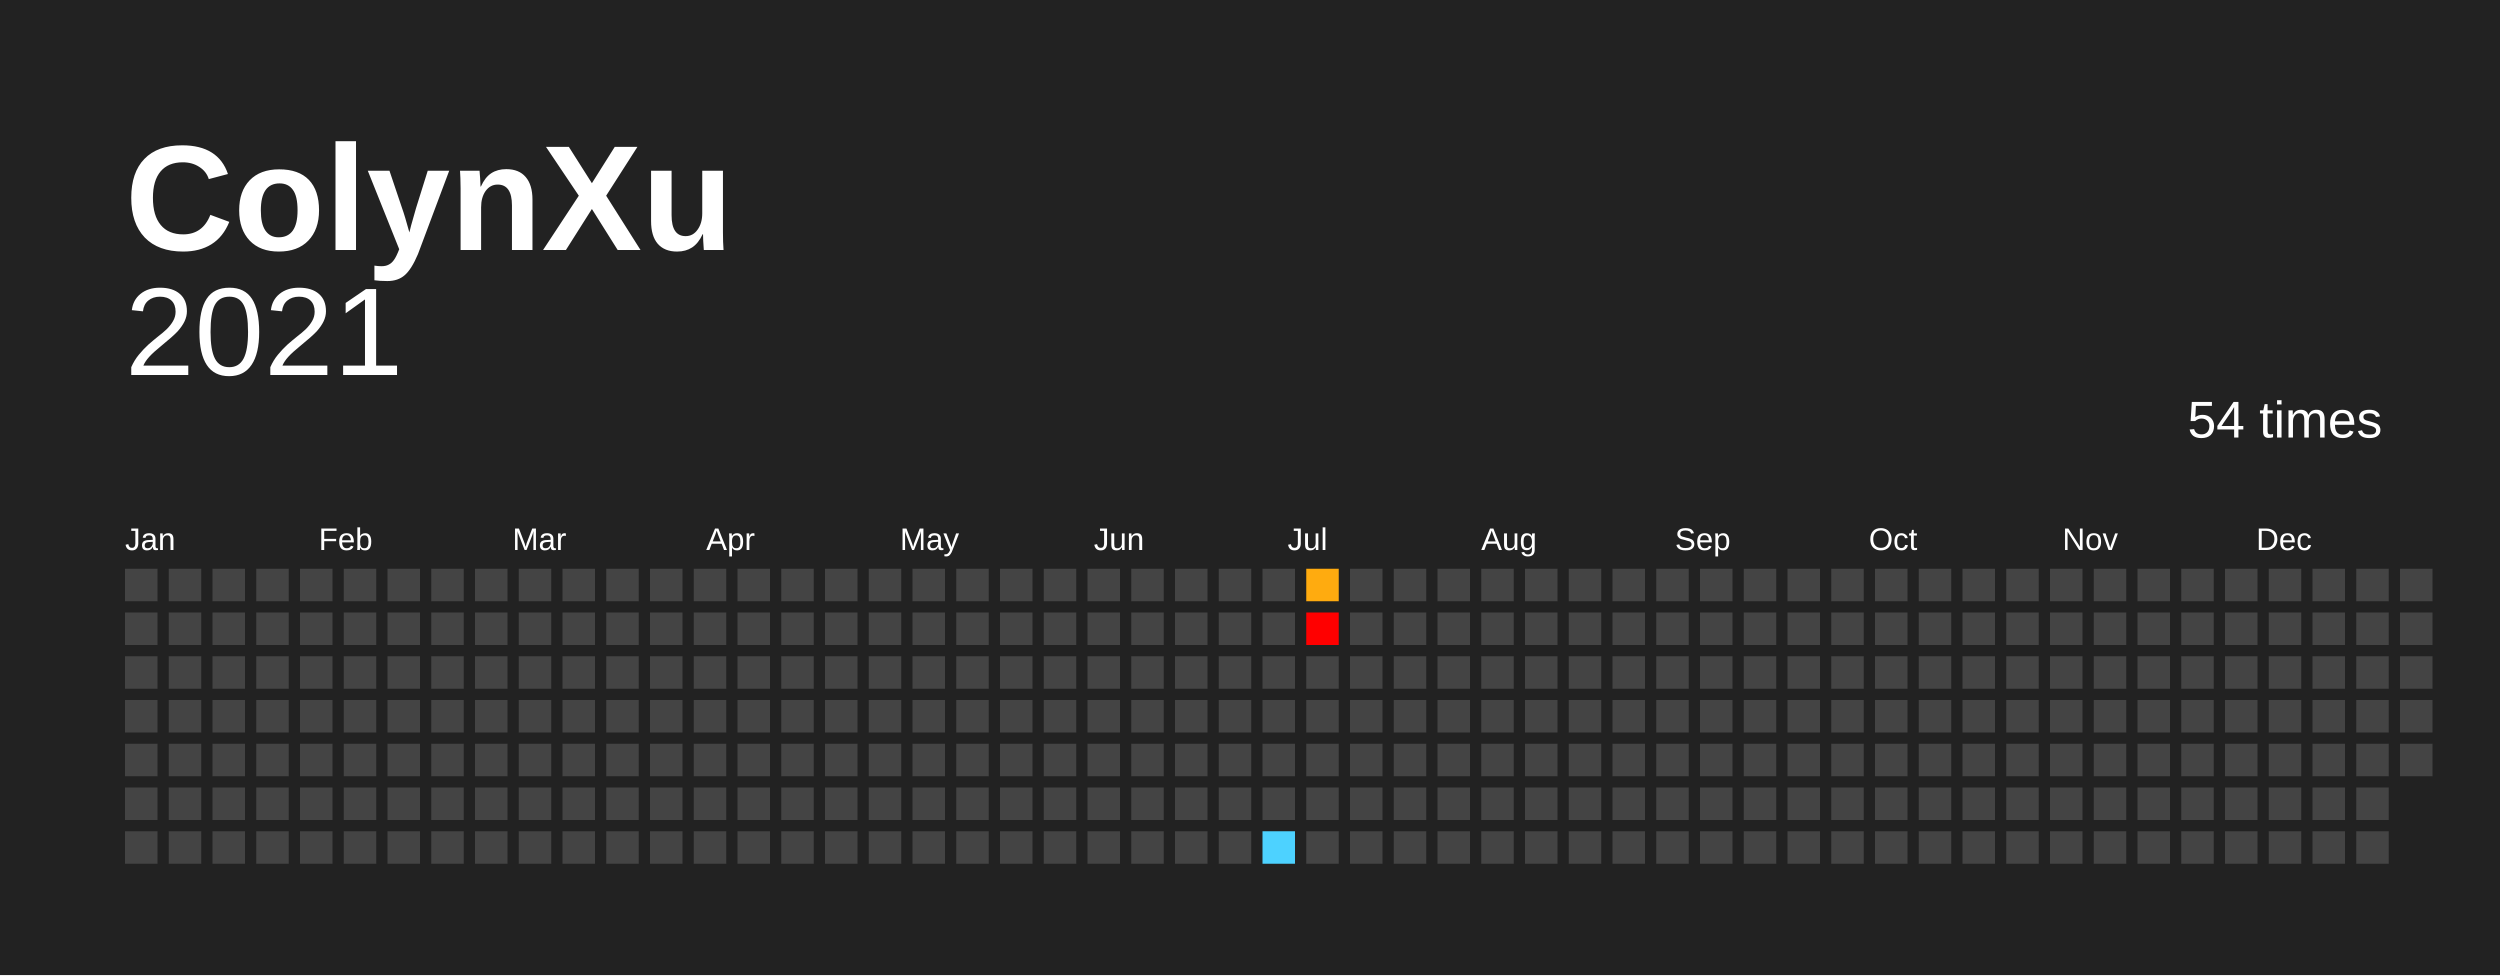
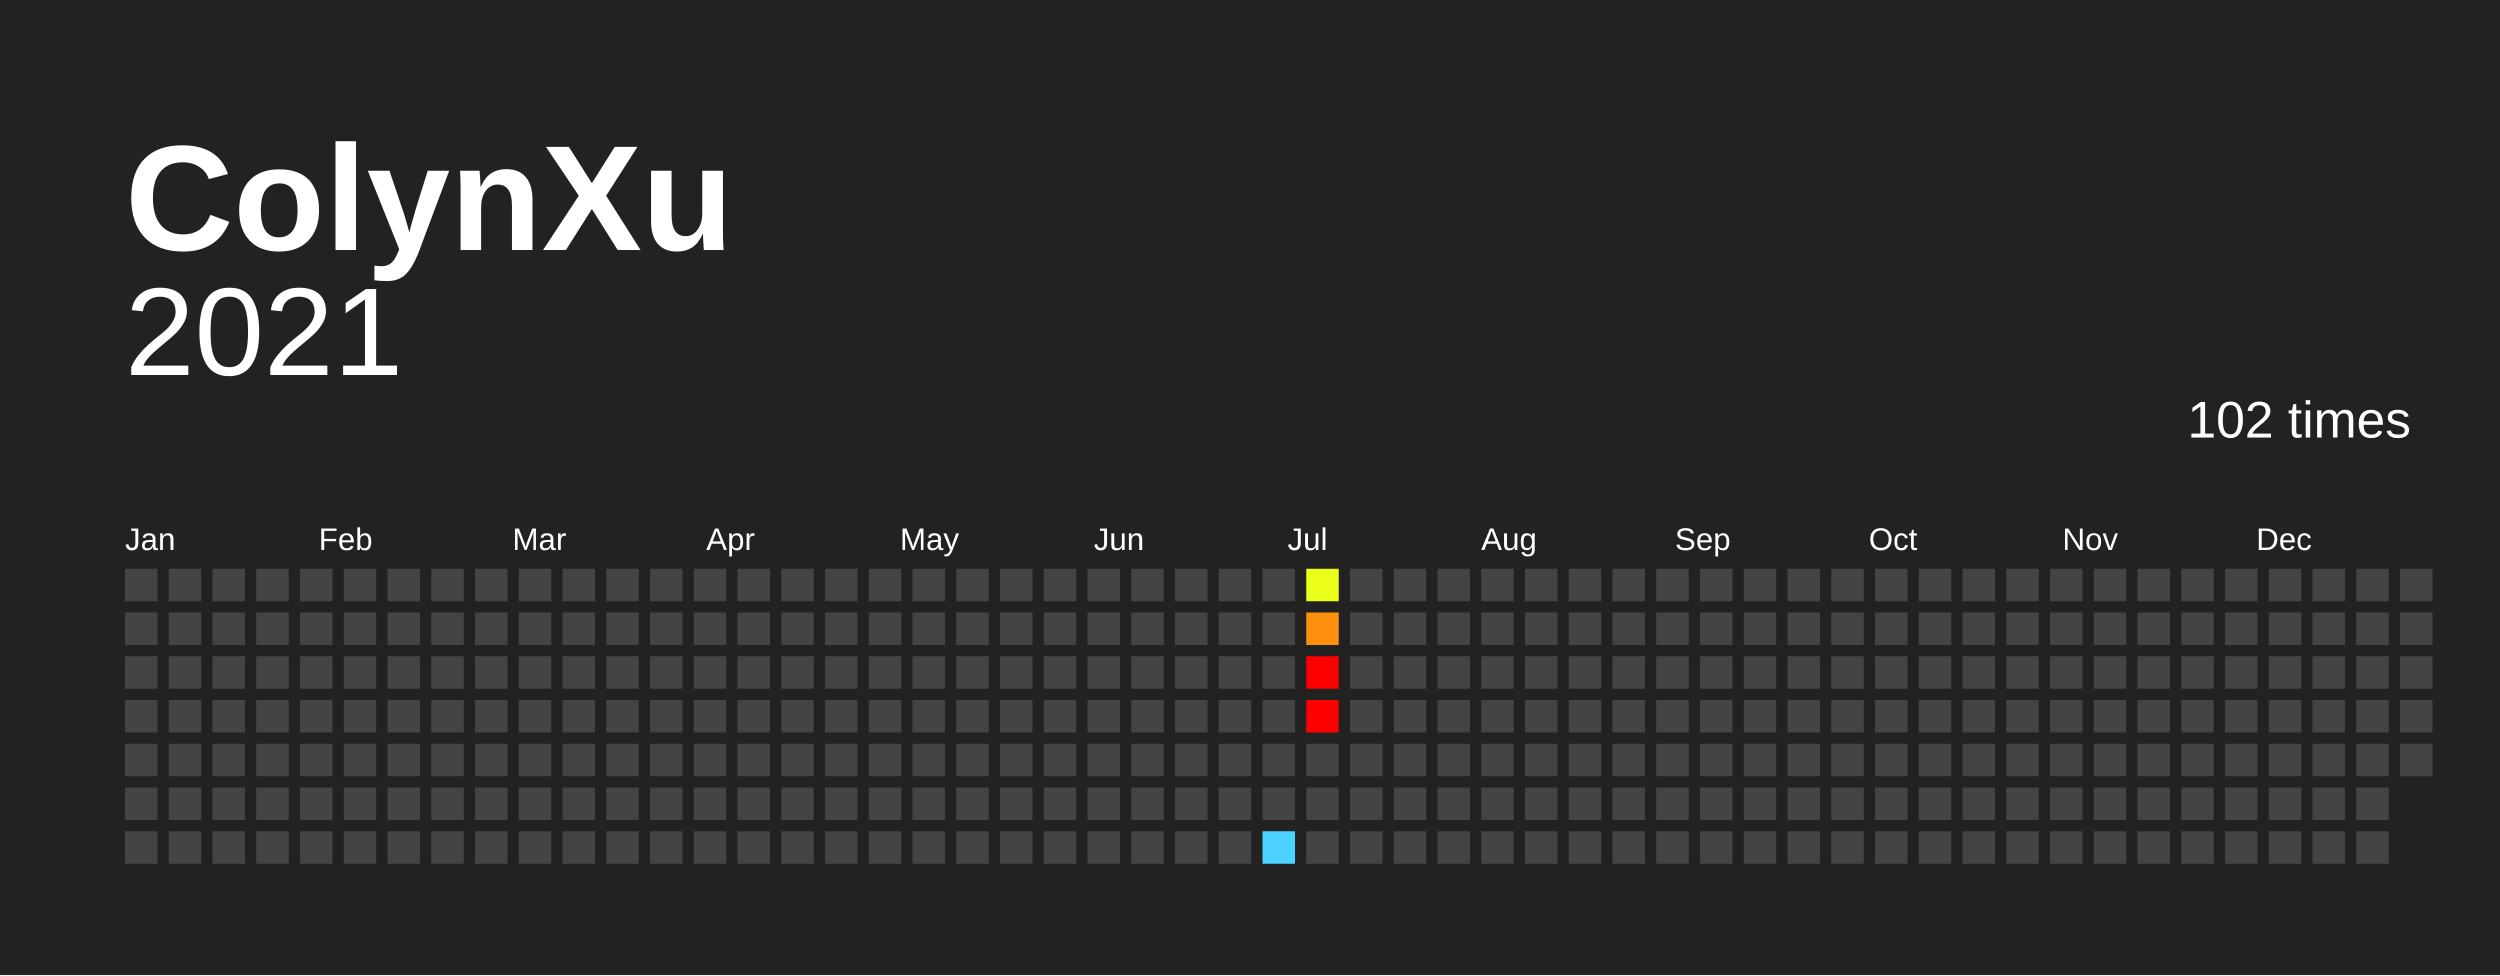
<svg xmlns="http://www.w3.org/2000/svg" baseProfile="full" height="78mm" version="1.1" viewBox="0,0,200,78" width="200mm">
  <defs />
  <rect fill="#222222" height="78" width="200" x="0" y="0" />
  <text fill="#FFFFFF" style="font-size:12px; font-family:Arial; font-weight:bold;" x="10" y="20">ColynXu</text>
  <text alignment-baseline="hanging" fill="#FFFFFF" style="font-size:10.0px; font-family:Arial;" x="10" y="30">2021</text>
-   <text alignment-baseline="hanging" fill="#FFFFFF" style="font-size:4.125px; font-family:Arial;" x="175" y="35">54 times</text>
+   <text alignment-baseline="hanging" fill="#FFFFFF" style="font-size:4.125px; font-family:Arial;" x="175" y="35">102 times</text>
  <text fill="#FFFFFF" style="font-size:2.5px; font-family:Arial" x="10.0" y="44">Jan</text>
  <text fill="#FFFFFF" style="font-size:2.5px; font-family:Arial" x="25.5" y="44">Feb</text>
  <text fill="#FFFFFF" style="font-size:2.5px; font-family:Arial" x="41.0" y="44">Mar</text>
  <text fill="#FFFFFF" style="font-size:2.5px; font-family:Arial" x="56.5" y="44">Apr</text>
  <text fill="#FFFFFF" style="font-size:2.5px; font-family:Arial" x="72.0" y="44">May</text>
  <text fill="#FFFFFF" style="font-size:2.5px; font-family:Arial" x="87.5" y="44">Jun</text>
  <text fill="#FFFFFF" style="font-size:2.5px; font-family:Arial" x="103.0" y="44">Jul</text>
  <text fill="#FFFFFF" style="font-size:2.5px; font-family:Arial" x="118.5" y="44">Aug</text>
  <text fill="#FFFFFF" style="font-size:2.5px; font-family:Arial" x="134.0" y="44">Sep</text>
  <text fill="#FFFFFF" style="font-size:2.5px; font-family:Arial" x="149.5" y="44">Oct</text>
  <text fill="#FFFFFF" style="font-size:2.5px; font-family:Arial" x="165.0" y="44">Nov</text>
  <text fill="#FFFFFF" style="font-size:2.5px; font-family:Arial" x="180.5" y="44">Dec</text>
  <rect fill="#444444" height="2.6" width="2.6" x="10.0" y="45.5" />
  <rect fill="#444444" height="2.6" width="2.6" x="10.0" y="49.0" />
  <rect fill="#444444" height="2.6" width="2.6" x="10.0" y="52.5" />
  <rect fill="#444444" height="2.6" width="2.6" x="10.0" y="56.0" />
  <rect fill="#444444" height="2.6" width="2.6" x="10.0" y="59.5" />
  <rect fill="#444444" height="2.6" width="2.6" x="10.0" y="63.0" />
  <rect fill="#444444" height="2.6" width="2.6" x="10.0" y="66.5" />
  <rect fill="#444444" height="2.6" width="2.6" x="13.5" y="45.5" />
  <rect fill="#444444" height="2.6" width="2.6" x="13.5" y="49.0" />
  <rect fill="#444444" height="2.6" width="2.6" x="13.5" y="52.5" />
  <rect fill="#444444" height="2.6" width="2.6" x="13.5" y="56.0" />
  <rect fill="#444444" height="2.6" width="2.6" x="13.5" y="59.5" />
  <rect fill="#444444" height="2.6" width="2.6" x="13.5" y="63.0" />
  <rect fill="#444444" height="2.6" width="2.6" x="13.5" y="66.5" />
  <rect fill="#444444" height="2.6" width="2.6" x="17.0" y="45.5" />
  <rect fill="#444444" height="2.6" width="2.6" x="17.0" y="49.0" />
  <rect fill="#444444" height="2.6" width="2.6" x="17.0" y="52.5" />
  <rect fill="#444444" height="2.6" width="2.6" x="17.0" y="56.0" />
  <rect fill="#444444" height="2.6" width="2.6" x="17.0" y="59.5" />
  <rect fill="#444444" height="2.6" width="2.6" x="17.0" y="63.0" />
  <rect fill="#444444" height="2.6" width="2.6" x="17.0" y="66.5" />
  <rect fill="#444444" height="2.6" width="2.6" x="20.5" y="45.5" />
  <rect fill="#444444" height="2.6" width="2.6" x="20.5" y="49.0" />
  <rect fill="#444444" height="2.6" width="2.6" x="20.5" y="52.5" />
  <rect fill="#444444" height="2.6" width="2.6" x="20.5" y="56.0" />
  <rect fill="#444444" height="2.6" width="2.6" x="20.5" y="59.5" />
  <rect fill="#444444" height="2.6" width="2.6" x="20.5" y="63.0" />
  <rect fill="#444444" height="2.6" width="2.6" x="20.5" y="66.5" />
  <rect fill="#444444" height="2.6" width="2.6" x="24.0" y="45.5" />
  <rect fill="#444444" height="2.6" width="2.6" x="24.0" y="49.0" />
  <rect fill="#444444" height="2.6" width="2.6" x="24.0" y="52.5" />
  <rect fill="#444444" height="2.6" width="2.6" x="24.0" y="56.0" />
  <rect fill="#444444" height="2.6" width="2.6" x="24.0" y="59.5" />
  <rect fill="#444444" height="2.6" width="2.6" x="24.0" y="63.0" />
  <rect fill="#444444" height="2.6" width="2.6" x="24.0" y="66.5" />
  <rect fill="#444444" height="2.6" width="2.6" x="27.5" y="45.5" />
  <rect fill="#444444" height="2.6" width="2.6" x="27.5" y="49.0" />
  <rect fill="#444444" height="2.6" width="2.6" x="27.5" y="52.5" />
  <rect fill="#444444" height="2.6" width="2.6" x="27.5" y="56.0" />
  <rect fill="#444444" height="2.6" width="2.6" x="27.5" y="59.5" />
  <rect fill="#444444" height="2.6" width="2.6" x="27.5" y="63.0" />
  <rect fill="#444444" height="2.6" width="2.6" x="27.5" y="66.5" />
  <rect fill="#444444" height="2.6" width="2.6" x="31.0" y="45.5" />
  <rect fill="#444444" height="2.6" width="2.6" x="31.0" y="49.0" />
  <rect fill="#444444" height="2.6" width="2.6" x="31.0" y="52.5" />
  <rect fill="#444444" height="2.6" width="2.6" x="31.0" y="56.0" />
  <rect fill="#444444" height="2.6" width="2.6" x="31.0" y="59.5" />
  <rect fill="#444444" height="2.6" width="2.6" x="31.0" y="63.0" />
  <rect fill="#444444" height="2.6" width="2.6" x="31.0" y="66.5" />
  <rect fill="#444444" height="2.6" width="2.6" x="34.5" y="45.5" />
  <rect fill="#444444" height="2.6" width="2.6" x="34.5" y="49.0" />
  <rect fill="#444444" height="2.6" width="2.6" x="34.5" y="52.5" />
  <rect fill="#444444" height="2.6" width="2.6" x="34.5" y="56.0" />
  <rect fill="#444444" height="2.6" width="2.6" x="34.5" y="59.5" />
  <rect fill="#444444" height="2.6" width="2.6" x="34.5" y="63.0" />
  <rect fill="#444444" height="2.6" width="2.6" x="34.5" y="66.5" />
  <rect fill="#444444" height="2.6" width="2.6" x="38.0" y="45.5" />
  <rect fill="#444444" height="2.6" width="2.6" x="38.0" y="49.0" />
  <rect fill="#444444" height="2.6" width="2.6" x="38.0" y="52.5" />
  <rect fill="#444444" height="2.6" width="2.6" x="38.0" y="56.0" />
  <rect fill="#444444" height="2.6" width="2.6" x="38.0" y="59.5" />
  <rect fill="#444444" height="2.6" width="2.6" x="38.0" y="63.0" />
  <rect fill="#444444" height="2.6" width="2.6" x="38.0" y="66.5" />
  <rect fill="#444444" height="2.6" width="2.6" x="41.5" y="45.5" />
  <rect fill="#444444" height="2.6" width="2.6" x="41.5" y="49.0" />
  <rect fill="#444444" height="2.6" width="2.6" x="41.5" y="52.5" />
  <rect fill="#444444" height="2.6" width="2.6" x="41.5" y="56.0" />
  <rect fill="#444444" height="2.6" width="2.6" x="41.5" y="59.5" />
  <rect fill="#444444" height="2.6" width="2.6" x="41.5" y="63.0" />
  <rect fill="#444444" height="2.6" width="2.6" x="41.5" y="66.5" />
  <rect fill="#444444" height="2.6" width="2.6" x="45.0" y="45.5" />
  <rect fill="#444444" height="2.6" width="2.6" x="45.0" y="49.0" />
  <rect fill="#444444" height="2.6" width="2.6" x="45.0" y="52.5" />
  <rect fill="#444444" height="2.6" width="2.6" x="45.0" y="56.0" />
  <rect fill="#444444" height="2.6" width="2.6" x="45.0" y="59.5" />
  <rect fill="#444444" height="2.6" width="2.6" x="45.0" y="63.0" />
  <rect fill="#444444" height="2.6" width="2.6" x="45.0" y="66.5" />
  <rect fill="#444444" height="2.6" width="2.6" x="48.5" y="45.5" />
  <rect fill="#444444" height="2.6" width="2.6" x="48.5" y="49.0" />
  <rect fill="#444444" height="2.6" width="2.6" x="48.5" y="52.5" />
  <rect fill="#444444" height="2.6" width="2.6" x="48.5" y="56.0" />
  <rect fill="#444444" height="2.6" width="2.6" x="48.5" y="59.5" />
  <rect fill="#444444" height="2.6" width="2.6" x="48.5" y="63.0" />
  <rect fill="#444444" height="2.6" width="2.6" x="48.5" y="66.5" />
  <rect fill="#444444" height="2.6" width="2.6" x="52.0" y="45.5" />
  <rect fill="#444444" height="2.6" width="2.6" x="52.0" y="49.0" />
  <rect fill="#444444" height="2.6" width="2.6" x="52.0" y="52.5" />
  <rect fill="#444444" height="2.6" width="2.6" x="52.0" y="56.0" />
  <rect fill="#444444" height="2.6" width="2.6" x="52.0" y="59.5" />
  <rect fill="#444444" height="2.6" width="2.6" x="52.0" y="63.0" />
  <rect fill="#444444" height="2.6" width="2.6" x="52.0" y="66.5" />
  <rect fill="#444444" height="2.6" width="2.6" x="55.5" y="45.5" />
  <rect fill="#444444" height="2.6" width="2.6" x="55.5" y="49.0" />
  <rect fill="#444444" height="2.6" width="2.6" x="55.5" y="52.5" />
  <rect fill="#444444" height="2.6" width="2.6" x="55.5" y="56.0" />
  <rect fill="#444444" height="2.6" width="2.6" x="55.5" y="59.5" />
  <rect fill="#444444" height="2.6" width="2.6" x="55.5" y="63.0" />
  <rect fill="#444444" height="2.6" width="2.6" x="55.5" y="66.5" />
  <rect fill="#444444" height="2.6" width="2.6" x="59.0" y="45.5" />
  <rect fill="#444444" height="2.6" width="2.6" x="59.0" y="49.0" />
  <rect fill="#444444" height="2.6" width="2.6" x="59.0" y="52.5" />
  <rect fill="#444444" height="2.6" width="2.6" x="59.0" y="56.0" />
  <rect fill="#444444" height="2.6" width="2.6" x="59.0" y="59.5" />
  <rect fill="#444444" height="2.6" width="2.6" x="59.0" y="63.0" />
  <rect fill="#444444" height="2.6" width="2.6" x="59.0" y="66.5" />
  <rect fill="#444444" height="2.6" width="2.6" x="62.5" y="45.5" />
  <rect fill="#444444" height="2.6" width="2.6" x="62.5" y="49.0" />
  <rect fill="#444444" height="2.6" width="2.6" x="62.5" y="52.5" />
  <rect fill="#444444" height="2.6" width="2.6" x="62.5" y="56.0" />
  <rect fill="#444444" height="2.6" width="2.6" x="62.5" y="59.5" />
  <rect fill="#444444" height="2.6" width="2.6" x="62.5" y="63.0" />
  <rect fill="#444444" height="2.6" width="2.6" x="62.5" y="66.5" />
  <rect fill="#444444" height="2.6" width="2.6" x="66.0" y="45.5" />
  <rect fill="#444444" height="2.6" width="2.6" x="66.0" y="49.0" />
  <rect fill="#444444" height="2.6" width="2.6" x="66.0" y="52.5" />
  <rect fill="#444444" height="2.6" width="2.6" x="66.0" y="56.0" />
  <rect fill="#444444" height="2.6" width="2.6" x="66.0" y="59.5" />
  <rect fill="#444444" height="2.6" width="2.6" x="66.0" y="63.0" />
  <rect fill="#444444" height="2.6" width="2.6" x="66.0" y="66.5" />
  <rect fill="#444444" height="2.6" width="2.6" x="69.5" y="45.5" />
  <rect fill="#444444" height="2.6" width="2.6" x="69.5" y="49.0" />
  <rect fill="#444444" height="2.6" width="2.6" x="69.5" y="52.5" />
  <rect fill="#444444" height="2.6" width="2.6" x="69.5" y="56.0" />
  <rect fill="#444444" height="2.6" width="2.6" x="69.5" y="59.5" />
  <rect fill="#444444" height="2.6" width="2.6" x="69.5" y="63.0" />
  <rect fill="#444444" height="2.6" width="2.6" x="69.5" y="66.5" />
  <rect fill="#444444" height="2.6" width="2.6" x="73.0" y="45.5" />
  <rect fill="#444444" height="2.6" width="2.6" x="73.0" y="49.0" />
  <rect fill="#444444" height="2.6" width="2.6" x="73.0" y="52.5" />
  <rect fill="#444444" height="2.6" width="2.6" x="73.0" y="56.0" />
  <rect fill="#444444" height="2.6" width="2.6" x="73.0" y="59.5" />
  <rect fill="#444444" height="2.6" width="2.6" x="73.0" y="63.0" />
  <rect fill="#444444" height="2.6" width="2.6" x="73.0" y="66.5" />
  <rect fill="#444444" height="2.6" width="2.6" x="76.5" y="45.5" />
  <rect fill="#444444" height="2.6" width="2.6" x="76.5" y="49.0" />
  <rect fill="#444444" height="2.6" width="2.6" x="76.5" y="52.5" />
  <rect fill="#444444" height="2.6" width="2.6" x="76.5" y="56.0" />
  <rect fill="#444444" height="2.6" width="2.6" x="76.5" y="59.5" />
  <rect fill="#444444" height="2.6" width="2.6" x="76.5" y="63.0" />
  <rect fill="#444444" height="2.6" width="2.6" x="76.5" y="66.5" />
  <rect fill="#444444" height="2.6" width="2.6" x="80.0" y="45.5" />
  <rect fill="#444444" height="2.6" width="2.6" x="80.0" y="49.0" />
  <rect fill="#444444" height="2.6" width="2.6" x="80.0" y="52.5" />
  <rect fill="#444444" height="2.6" width="2.6" x="80.0" y="56.0" />
  <rect fill="#444444" height="2.6" width="2.6" x="80.0" y="59.5" />
  <rect fill="#444444" height="2.6" width="2.6" x="80.0" y="63.0" />
  <rect fill="#444444" height="2.6" width="2.6" x="80.0" y="66.5" />
  <rect fill="#444444" height="2.6" width="2.6" x="83.5" y="45.5" />
  <rect fill="#444444" height="2.6" width="2.6" x="83.5" y="49.0" />
  <rect fill="#444444" height="2.6" width="2.6" x="83.5" y="52.5" />
  <rect fill="#444444" height="2.6" width="2.6" x="83.5" y="56.0" />
  <rect fill="#444444" height="2.6" width="2.6" x="83.5" y="59.5" />
  <rect fill="#444444" height="2.6" width="2.6" x="83.5" y="63.0" />
  <rect fill="#444444" height="2.6" width="2.6" x="83.5" y="66.5" />
  <rect fill="#444444" height="2.6" width="2.6" x="87.0" y="45.5" />
  <rect fill="#444444" height="2.6" width="2.6" x="87.0" y="49.0" />
  <rect fill="#444444" height="2.6" width="2.6" x="87.0" y="52.5" />
  <rect fill="#444444" height="2.6" width="2.6" x="87.0" y="56.0" />
  <rect fill="#444444" height="2.6" width="2.6" x="87.0" y="59.5" />
  <rect fill="#444444" height="2.6" width="2.6" x="87.0" y="63.0" />
  <rect fill="#444444" height="2.6" width="2.6" x="87.0" y="66.5" />
  <rect fill="#444444" height="2.6" width="2.6" x="90.5" y="45.5" />
  <rect fill="#444444" height="2.6" width="2.6" x="90.5" y="49.0" />
  <rect fill="#444444" height="2.6" width="2.6" x="90.5" y="52.5" />
  <rect fill="#444444" height="2.6" width="2.6" x="90.5" y="56.0" />
  <rect fill="#444444" height="2.6" width="2.6" x="90.5" y="59.5" />
  <rect fill="#444444" height="2.6" width="2.6" x="90.5" y="63.0" />
  <rect fill="#444444" height="2.6" width="2.6" x="90.5" y="66.5" />
  <rect fill="#444444" height="2.6" width="2.6" x="94.0" y="45.5" />
  <rect fill="#444444" height="2.6" width="2.6" x="94.0" y="49.0" />
  <rect fill="#444444" height="2.6" width="2.6" x="94.0" y="52.5" />
  <rect fill="#444444" height="2.6" width="2.6" x="94.0" y="56.0" />
  <rect fill="#444444" height="2.6" width="2.6" x="94.0" y="59.5" />
  <rect fill="#444444" height="2.6" width="2.6" x="94.0" y="63.0" />
  <rect fill="#444444" height="2.6" width="2.6" x="94.0" y="66.5" />
  <rect fill="#444444" height="2.6" width="2.6" x="97.5" y="45.5" />
  <rect fill="#444444" height="2.6" width="2.6" x="97.5" y="49.0" />
  <rect fill="#444444" height="2.6" width="2.6" x="97.5" y="52.5" />
  <rect fill="#444444" height="2.6" width="2.6" x="97.5" y="56.0" />
  <rect fill="#444444" height="2.6" width="2.6" x="97.5" y="59.5" />
  <rect fill="#444444" height="2.6" width="2.6" x="97.5" y="63.0" />
  <rect fill="#444444" height="2.6" width="2.6" x="97.5" y="66.5" />
  <rect fill="#444444" height="2.6" width="2.6" x="101.0" y="45.5" />
  <rect fill="#444444" height="2.6" width="2.6" x="101.0" y="49.0" />
  <rect fill="#444444" height="2.6" width="2.6" x="101.0" y="52.5" />
  <rect fill="#444444" height="2.6" width="2.6" x="101.0" y="56.0" />
  <rect fill="#444444" height="2.6" width="2.6" x="101.0" y="59.5" />
  <rect fill="#444444" height="2.6" width="2.6" x="101.0" y="63.0" />
  <rect fill="#4dd2ff" height="2.6" width="2.6" x="101.0" y="66.5" />
-   <rect fill="#ffab0f" height="2.6" width="2.6" x="104.5" y="45.5" />
-   <rect fill="red" height="2.6" width="2.6" x="104.5" y="49.0" />
-   <rect fill="#444444" height="2.6" width="2.6" x="104.5" y="52.5" />
-   <rect fill="#444444" height="2.6" width="2.6" x="104.5" y="56.0" />
+   <rect fill="#ecff1a" height="2.6" width="2.6" x="104.5" y="45.5" />
+   <rect fill="#ff900d" height="2.6" width="2.6" x="104.5" y="49.0" />
+   <rect fill="red" height="2.6" width="2.6" x="104.5" y="52.5" />
+   <rect fill="red" height="2.6" width="2.6" x="104.5" y="56.0" />
  <rect fill="#444444" height="2.6" width="2.6" x="104.5" y="59.5" />
  <rect fill="#444444" height="2.6" width="2.6" x="104.5" y="63.0" />
  <rect fill="#444444" height="2.6" width="2.6" x="104.5" y="66.5" />
  <rect fill="#444444" height="2.6" width="2.6" x="108.0" y="45.5" />
  <rect fill="#444444" height="2.6" width="2.6" x="108.0" y="49.0" />
  <rect fill="#444444" height="2.6" width="2.6" x="108.0" y="52.5" />
  <rect fill="#444444" height="2.6" width="2.6" x="108.0" y="56.0" />
  <rect fill="#444444" height="2.6" width="2.6" x="108.0" y="59.5" />
  <rect fill="#444444" height="2.6" width="2.6" x="108.0" y="63.0" />
  <rect fill="#444444" height="2.6" width="2.6" x="108.0" y="66.5" />
  <rect fill="#444444" height="2.6" width="2.6" x="111.5" y="45.5" />
  <rect fill="#444444" height="2.6" width="2.6" x="111.5" y="49.0" />
  <rect fill="#444444" height="2.6" width="2.6" x="111.5" y="52.5" />
  <rect fill="#444444" height="2.6" width="2.6" x="111.5" y="56.0" />
  <rect fill="#444444" height="2.6" width="2.6" x="111.5" y="59.5" />
  <rect fill="#444444" height="2.6" width="2.6" x="111.5" y="63.0" />
  <rect fill="#444444" height="2.6" width="2.6" x="111.5" y="66.5" />
  <rect fill="#444444" height="2.6" width="2.6" x="115.0" y="45.5" />
  <rect fill="#444444" height="2.6" width="2.6" x="115.0" y="49.0" />
  <rect fill="#444444" height="2.6" width="2.6" x="115.0" y="52.5" />
  <rect fill="#444444" height="2.6" width="2.6" x="115.0" y="56.0" />
  <rect fill="#444444" height="2.6" width="2.6" x="115.0" y="59.5" />
  <rect fill="#444444" height="2.6" width="2.6" x="115.0" y="63.0" />
  <rect fill="#444444" height="2.6" width="2.6" x="115.0" y="66.5" />
  <rect fill="#444444" height="2.6" width="2.6" x="118.5" y="45.5" />
  <rect fill="#444444" height="2.6" width="2.6" x="118.5" y="49.0" />
  <rect fill="#444444" height="2.6" width="2.6" x="118.5" y="52.5" />
  <rect fill="#444444" height="2.6" width="2.6" x="118.5" y="56.0" />
  <rect fill="#444444" height="2.6" width="2.6" x="118.5" y="59.5" />
  <rect fill="#444444" height="2.6" width="2.6" x="118.5" y="63.0" />
  <rect fill="#444444" height="2.6" width="2.6" x="118.5" y="66.5" />
  <rect fill="#444444" height="2.6" width="2.6" x="122.0" y="45.5" />
  <rect fill="#444444" height="2.6" width="2.6" x="122.0" y="49.0" />
  <rect fill="#444444" height="2.6" width="2.6" x="122.0" y="52.5" />
  <rect fill="#444444" height="2.6" width="2.6" x="122.0" y="56.0" />
  <rect fill="#444444" height="2.6" width="2.6" x="122.0" y="59.5" />
  <rect fill="#444444" height="2.6" width="2.6" x="122.0" y="63.0" />
  <rect fill="#444444" height="2.6" width="2.6" x="122.0" y="66.5" />
  <rect fill="#444444" height="2.6" width="2.6" x="125.5" y="45.5" />
  <rect fill="#444444" height="2.6" width="2.6" x="125.5" y="49.0" />
  <rect fill="#444444" height="2.6" width="2.6" x="125.5" y="52.5" />
  <rect fill="#444444" height="2.6" width="2.6" x="125.5" y="56.0" />
  <rect fill="#444444" height="2.6" width="2.6" x="125.5" y="59.5" />
  <rect fill="#444444" height="2.6" width="2.6" x="125.5" y="63.0" />
  <rect fill="#444444" height="2.6" width="2.6" x="125.5" y="66.5" />
  <rect fill="#444444" height="2.6" width="2.6" x="129.0" y="45.5" />
  <rect fill="#444444" height="2.6" width="2.6" x="129.0" y="49.0" />
  <rect fill="#444444" height="2.6" width="2.6" x="129.0" y="52.5" />
  <rect fill="#444444" height="2.6" width="2.6" x="129.0" y="56.0" />
  <rect fill="#444444" height="2.6" width="2.6" x="129.0" y="59.5" />
  <rect fill="#444444" height="2.6" width="2.6" x="129.0" y="63.0" />
  <rect fill="#444444" height="2.6" width="2.6" x="129.0" y="66.5" />
  <rect fill="#444444" height="2.6" width="2.6" x="132.5" y="45.5" />
  <rect fill="#444444" height="2.6" width="2.6" x="132.5" y="49.0" />
  <rect fill="#444444" height="2.6" width="2.6" x="132.5" y="52.5" />
  <rect fill="#444444" height="2.6" width="2.6" x="132.5" y="56.0" />
  <rect fill="#444444" height="2.6" width="2.6" x="132.5" y="59.5" />
  <rect fill="#444444" height="2.6" width="2.6" x="132.5" y="63.0" />
  <rect fill="#444444" height="2.6" width="2.6" x="132.5" y="66.5" />
  <rect fill="#444444" height="2.6" width="2.6" x="136.0" y="45.5" />
  <rect fill="#444444" height="2.6" width="2.6" x="136.0" y="49.0" />
  <rect fill="#444444" height="2.6" width="2.6" x="136.0" y="52.5" />
  <rect fill="#444444" height="2.6" width="2.6" x="136.0" y="56.0" />
  <rect fill="#444444" height="2.6" width="2.6" x="136.0" y="59.5" />
  <rect fill="#444444" height="2.6" width="2.6" x="136.0" y="63.0" />
  <rect fill="#444444" height="2.6" width="2.6" x="136.0" y="66.5" />
  <rect fill="#444444" height="2.6" width="2.6" x="139.5" y="45.5" />
  <rect fill="#444444" height="2.6" width="2.6" x="139.5" y="49.0" />
  <rect fill="#444444" height="2.6" width="2.6" x="139.5" y="52.5" />
  <rect fill="#444444" height="2.6" width="2.6" x="139.5" y="56.0" />
  <rect fill="#444444" height="2.6" width="2.6" x="139.5" y="59.5" />
  <rect fill="#444444" height="2.6" width="2.6" x="139.5" y="63.0" />
  <rect fill="#444444" height="2.6" width="2.6" x="139.5" y="66.5" />
  <rect fill="#444444" height="2.6" width="2.6" x="143.0" y="45.5" />
  <rect fill="#444444" height="2.6" width="2.6" x="143.0" y="49.0" />
  <rect fill="#444444" height="2.6" width="2.6" x="143.0" y="52.5" />
  <rect fill="#444444" height="2.6" width="2.6" x="143.0" y="56.0" />
  <rect fill="#444444" height="2.6" width="2.6" x="143.0" y="59.5" />
  <rect fill="#444444" height="2.6" width="2.6" x="143.0" y="63.0" />
  <rect fill="#444444" height="2.6" width="2.6" x="143.0" y="66.5" />
  <rect fill="#444444" height="2.6" width="2.6" x="146.5" y="45.5" />
  <rect fill="#444444" height="2.6" width="2.6" x="146.5" y="49.0" />
  <rect fill="#444444" height="2.6" width="2.6" x="146.5" y="52.5" />
  <rect fill="#444444" height="2.6" width="2.6" x="146.5" y="56.0" />
  <rect fill="#444444" height="2.6" width="2.6" x="146.5" y="59.5" />
  <rect fill="#444444" height="2.6" width="2.6" x="146.5" y="63.0" />
  <rect fill="#444444" height="2.6" width="2.6" x="146.5" y="66.5" />
  <rect fill="#444444" height="2.6" width="2.6" x="150.0" y="45.5" />
  <rect fill="#444444" height="2.6" width="2.6" x="150.0" y="49.0" />
  <rect fill="#444444" height="2.6" width="2.6" x="150.0" y="52.5" />
  <rect fill="#444444" height="2.6" width="2.6" x="150.0" y="56.0" />
  <rect fill="#444444" height="2.6" width="2.6" x="150.0" y="59.5" />
  <rect fill="#444444" height="2.6" width="2.6" x="150.0" y="63.0" />
  <rect fill="#444444" height="2.6" width="2.6" x="150.0" y="66.5" />
  <rect fill="#444444" height="2.6" width="2.6" x="153.5" y="45.5" />
  <rect fill="#444444" height="2.6" width="2.6" x="153.5" y="49.0" />
  <rect fill="#444444" height="2.6" width="2.6" x="153.5" y="52.5" />
  <rect fill="#444444" height="2.6" width="2.6" x="153.5" y="56.0" />
  <rect fill="#444444" height="2.6" width="2.6" x="153.5" y="59.5" />
  <rect fill="#444444" height="2.6" width="2.6" x="153.5" y="63.0" />
  <rect fill="#444444" height="2.6" width="2.6" x="153.5" y="66.5" />
  <rect fill="#444444" height="2.6" width="2.6" x="157.0" y="45.5" />
  <rect fill="#444444" height="2.6" width="2.6" x="157.0" y="49.0" />
  <rect fill="#444444" height="2.6" width="2.6" x="157.0" y="52.5" />
  <rect fill="#444444" height="2.6" width="2.6" x="157.0" y="56.0" />
  <rect fill="#444444" height="2.6" width="2.6" x="157.0" y="59.5" />
  <rect fill="#444444" height="2.6" width="2.6" x="157.0" y="63.0" />
  <rect fill="#444444" height="2.6" width="2.6" x="157.0" y="66.5" />
  <rect fill="#444444" height="2.6" width="2.6" x="160.5" y="45.5" />
  <rect fill="#444444" height="2.6" width="2.6" x="160.5" y="49.0" />
  <rect fill="#444444" height="2.6" width="2.6" x="160.5" y="52.5" />
  <rect fill="#444444" height="2.6" width="2.6" x="160.5" y="56.0" />
  <rect fill="#444444" height="2.6" width="2.6" x="160.5" y="59.5" />
  <rect fill="#444444" height="2.6" width="2.6" x="160.5" y="63.0" />
  <rect fill="#444444" height="2.6" width="2.6" x="160.5" y="66.5" />
  <rect fill="#444444" height="2.6" width="2.6" x="164.0" y="45.5" />
  <rect fill="#444444" height="2.6" width="2.6" x="164.0" y="49.0" />
  <rect fill="#444444" height="2.6" width="2.6" x="164.0" y="52.5" />
  <rect fill="#444444" height="2.6" width="2.6" x="164.0" y="56.0" />
  <rect fill="#444444" height="2.6" width="2.6" x="164.0" y="59.5" />
  <rect fill="#444444" height="2.6" width="2.6" x="164.0" y="63.0" />
  <rect fill="#444444" height="2.6" width="2.6" x="164.0" y="66.5" />
  <rect fill="#444444" height="2.6" width="2.6" x="167.5" y="45.5" />
  <rect fill="#444444" height="2.6" width="2.6" x="167.5" y="49.0" />
  <rect fill="#444444" height="2.6" width="2.6" x="167.5" y="52.5" />
  <rect fill="#444444" height="2.6" width="2.6" x="167.5" y="56.0" />
  <rect fill="#444444" height="2.6" width="2.6" x="167.5" y="59.5" />
  <rect fill="#444444" height="2.6" width="2.6" x="167.5" y="63.0" />
  <rect fill="#444444" height="2.6" width="2.6" x="167.5" y="66.5" />
  <rect fill="#444444" height="2.6" width="2.6" x="171.0" y="45.5" />
  <rect fill="#444444" height="2.6" width="2.6" x="171.0" y="49.0" />
  <rect fill="#444444" height="2.6" width="2.6" x="171.0" y="52.5" />
  <rect fill="#444444" height="2.6" width="2.6" x="171.0" y="56.0" />
  <rect fill="#444444" height="2.6" width="2.6" x="171.0" y="59.5" />
  <rect fill="#444444" height="2.6" width="2.6" x="171.0" y="63.0" />
  <rect fill="#444444" height="2.6" width="2.6" x="171.0" y="66.5" />
  <rect fill="#444444" height="2.6" width="2.6" x="174.5" y="45.5" />
  <rect fill="#444444" height="2.6" width="2.6" x="174.5" y="49.0" />
  <rect fill="#444444" height="2.6" width="2.6" x="174.5" y="52.5" />
  <rect fill="#444444" height="2.6" width="2.6" x="174.5" y="56.0" />
  <rect fill="#444444" height="2.6" width="2.6" x="174.5" y="59.5" />
  <rect fill="#444444" height="2.6" width="2.6" x="174.5" y="63.0" />
  <rect fill="#444444" height="2.6" width="2.6" x="174.5" y="66.5" />
  <rect fill="#444444" height="2.6" width="2.6" x="178.0" y="45.5" />
  <rect fill="#444444" height="2.6" width="2.6" x="178.0" y="49.0" />
  <rect fill="#444444" height="2.6" width="2.6" x="178.0" y="52.5" />
  <rect fill="#444444" height="2.6" width="2.6" x="178.0" y="56.0" />
  <rect fill="#444444" height="2.6" width="2.6" x="178.0" y="59.5" />
  <rect fill="#444444" height="2.6" width="2.6" x="178.0" y="63.0" />
  <rect fill="#444444" height="2.6" width="2.6" x="178.0" y="66.5" />
  <rect fill="#444444" height="2.6" width="2.6" x="181.5" y="45.5" />
  <rect fill="#444444" height="2.6" width="2.6" x="181.5" y="49.0" />
  <rect fill="#444444" height="2.6" width="2.6" x="181.5" y="52.5" />
  <rect fill="#444444" height="2.6" width="2.6" x="181.5" y="56.0" />
  <rect fill="#444444" height="2.6" width="2.6" x="181.5" y="59.5" />
  <rect fill="#444444" height="2.6" width="2.6" x="181.5" y="63.0" />
  <rect fill="#444444" height="2.6" width="2.6" x="181.5" y="66.5" />
  <rect fill="#444444" height="2.6" width="2.6" x="185.0" y="45.5" />
  <rect fill="#444444" height="2.6" width="2.6" x="185.0" y="49.0" />
  <rect fill="#444444" height="2.6" width="2.6" x="185.0" y="52.5" />
  <rect fill="#444444" height="2.6" width="2.6" x="185.0" y="56.0" />
  <rect fill="#444444" height="2.6" width="2.6" x="185.0" y="59.5" />
  <rect fill="#444444" height="2.6" width="2.6" x="185.0" y="63.0" />
  <rect fill="#444444" height="2.6" width="2.6" x="185.0" y="66.5" />
  <rect fill="#444444" height="2.6" width="2.6" x="188.5" y="45.5" />
  <rect fill="#444444" height="2.6" width="2.6" x="188.5" y="49.0" />
  <rect fill="#444444" height="2.6" width="2.6" x="188.5" y="52.5" />
  <rect fill="#444444" height="2.6" width="2.6" x="188.5" y="56.0" />
  <rect fill="#444444" height="2.6" width="2.6" x="188.5" y="59.5" />
  <rect fill="#444444" height="2.6" width="2.6" x="188.5" y="63.0" />
  <rect fill="#444444" height="2.6" width="2.6" x="188.5" y="66.5" />
  <rect fill="#444444" height="2.6" width="2.6" x="192.0" y="45.5" />
  <rect fill="#444444" height="2.6" width="2.6" x="192.0" y="49.0" />
  <rect fill="#444444" height="2.6" width="2.6" x="192.0" y="52.5" />
  <rect fill="#444444" height="2.6" width="2.6" x="192.0" y="56.0" />
  <rect fill="#444444" height="2.6" width="2.6" x="192.0" y="59.5" />
</svg>
